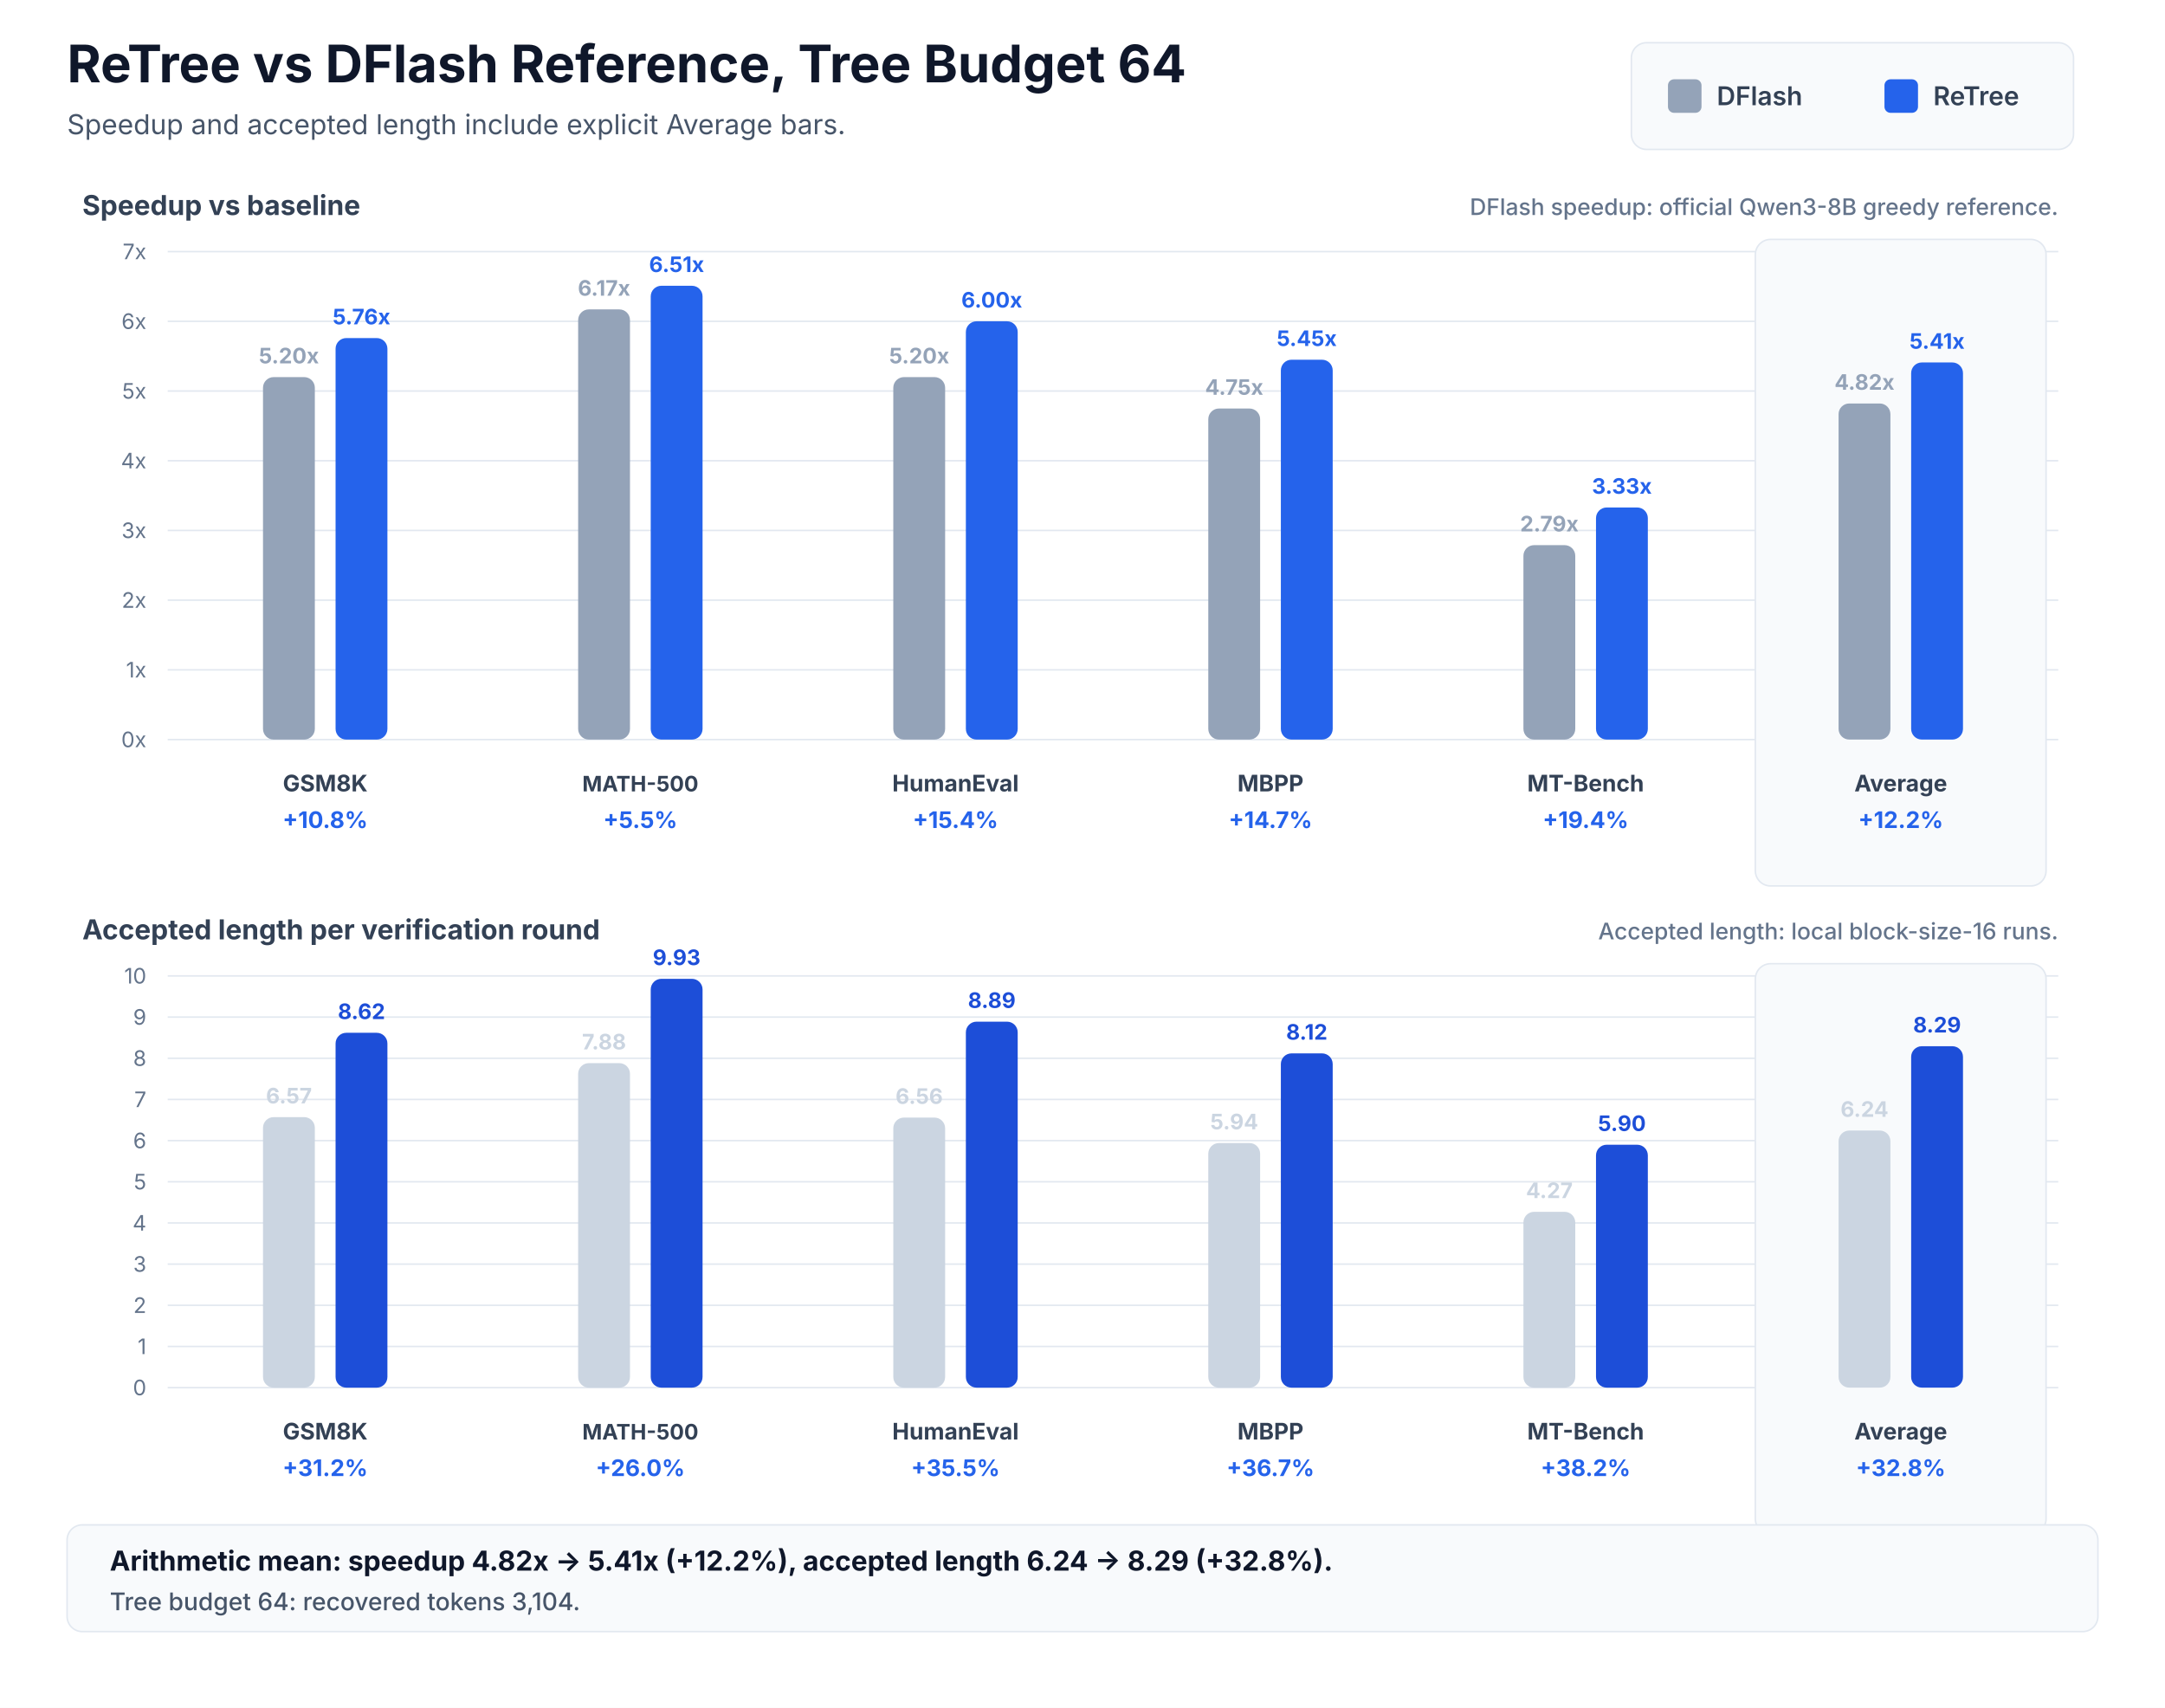
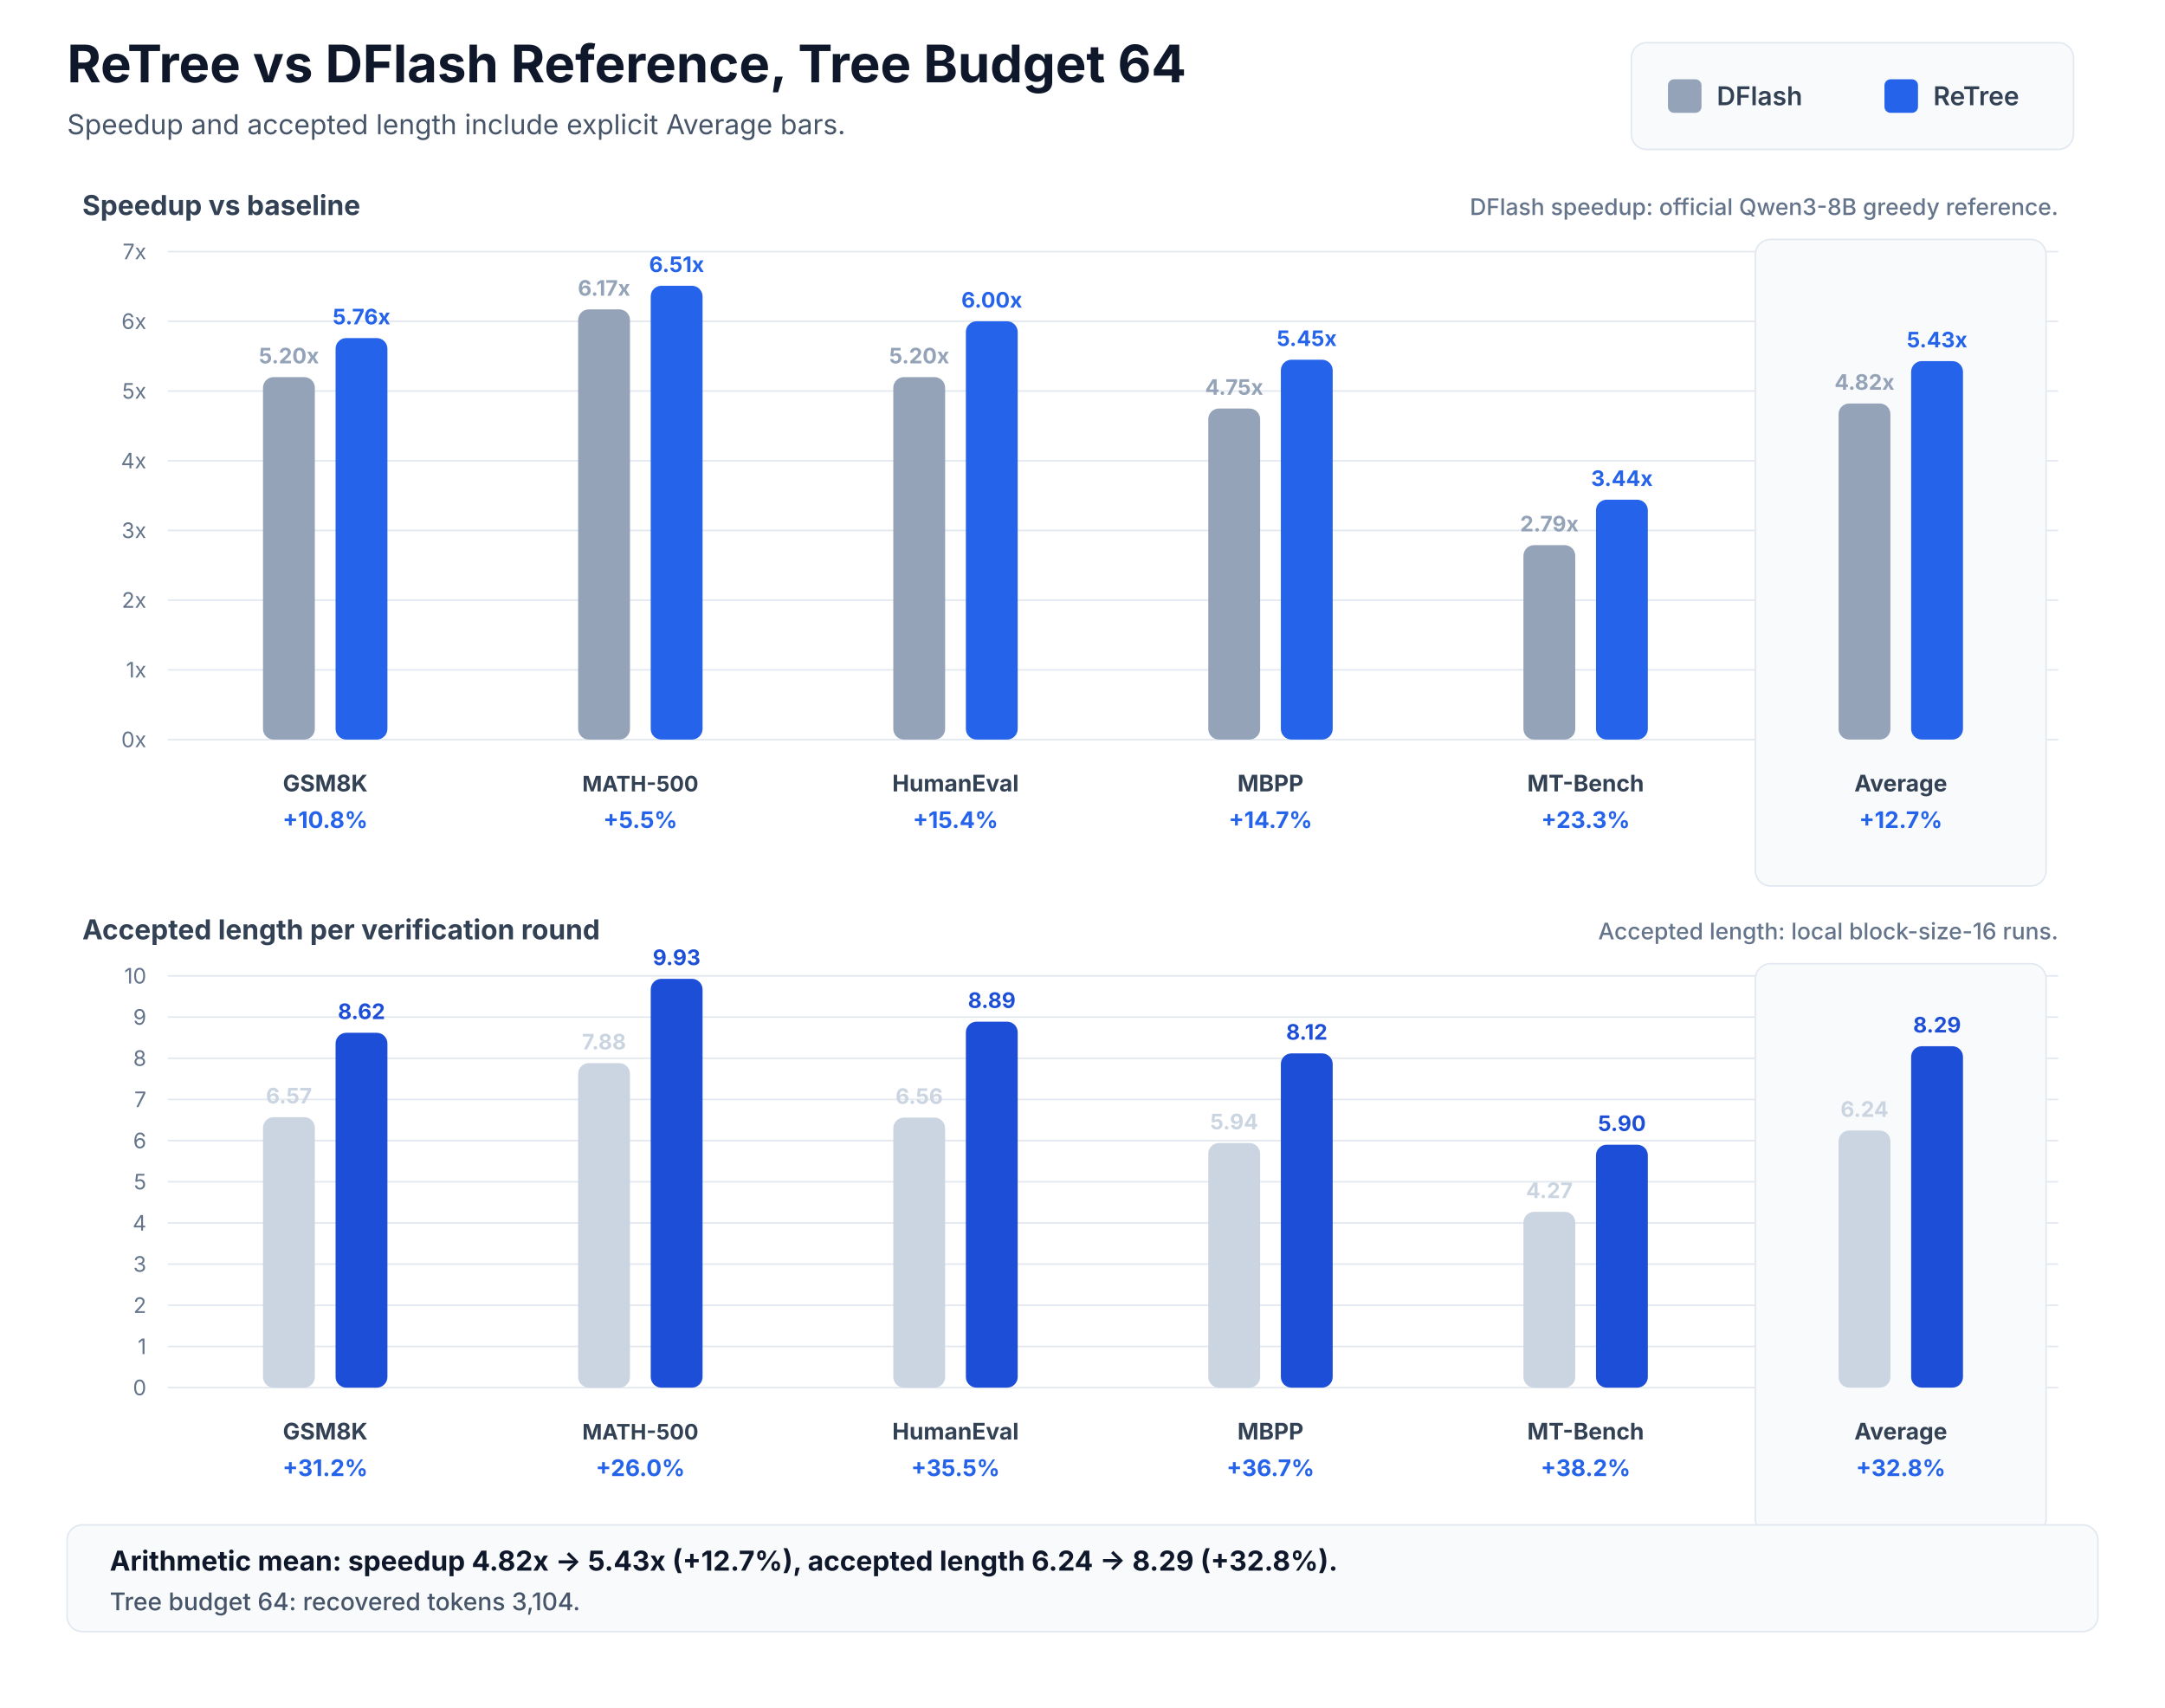
<svg xmlns="http://www.w3.org/2000/svg" width="1420" height="1120" viewBox="0 0 1420 1120" role="img" aria-label="ReTree vs DFlash Reference, Tree Budget 64">
  <rect x="0" y="0" width="1420" height="1120" rx="0" fill="#ffffff" />
  <text x="44" y="54" text-anchor="start" font-family="Inter, Segoe UI, Arial, sans-serif" font-size="34" font-weight="750" fill="#0f172a">ReTree vs DFlash Reference, Tree Budget 64</text>
  <text x="44" y="88" text-anchor="start" font-family="Inter, Segoe UI, Arial, sans-serif" font-size="18" font-weight="400" fill="#475569">Speedup and accepted length include explicit Average bars.</text>
  <rect x="1070" y="28" width="290" height="70" rx="10" fill="#f8fafc" stroke="#e2e8f0" />
  <rect x="1094" y="52" width="22" height="22" rx="4" fill="#94a3b8" />
  <text x="1126" y="69" text-anchor="start" font-family="Inter, Segoe UI, Arial, sans-serif" font-size="17" font-weight="600" fill="#334155">DFlash</text>
  <rect x="1236" y="52" width="22" height="22" rx="4" fill="#2563eb" />
  <text x="1268" y="69" text-anchor="start" font-family="Inter, Segoe UI, Arial, sans-serif" font-size="17" font-weight="600" fill="#334155">ReTree</text>
  <text x="54" y="141" text-anchor="start" font-family="Inter, Segoe UI, Arial, sans-serif" font-size="18" font-weight="700" fill="#334155">Speedup vs baseline</text>
  <text x="1350" y="141" text-anchor="end" font-family="Inter, Segoe UI, Arial, sans-serif" font-size="15" font-weight="500" fill="#64748b">DFlash speedup: official Qwen3-8B greedy reference.</text>
  <line x1="110" y1="485.0" x2="1350" y2="485.0" stroke="#e2e8f0" stroke-width="1" />
  <text x="96" y="490.0" text-anchor="end" font-family="Inter, Segoe UI, Arial, sans-serif" font-size="14" font-weight="400" fill="#64748b">0x</text>
  <line x1="110" y1="439.286" x2="1350" y2="439.286" stroke="#e2e8f0" stroke-width="1" />
  <text x="96" y="444.286" text-anchor="end" font-family="Inter, Segoe UI, Arial, sans-serif" font-size="14" font-weight="400" fill="#64748b">1x</text>
  <line x1="110" y1="393.571" x2="1350" y2="393.571" stroke="#e2e8f0" stroke-width="1" />
  <text x="96" y="398.571" text-anchor="end" font-family="Inter, Segoe UI, Arial, sans-serif" font-size="14" font-weight="400" fill="#64748b">2x</text>
  <line x1="110" y1="347.857" x2="1350" y2="347.857" stroke="#e2e8f0" stroke-width="1" />
  <text x="96" y="352.857" text-anchor="end" font-family="Inter, Segoe UI, Arial, sans-serif" font-size="14" font-weight="400" fill="#64748b">3x</text>
  <line x1="110" y1="302.143" x2="1350" y2="302.143" stroke="#e2e8f0" stroke-width="1" />
  <text x="96" y="307.143" text-anchor="end" font-family="Inter, Segoe UI, Arial, sans-serif" font-size="14" font-weight="400" fill="#64748b">4x</text>
  <line x1="110" y1="256.429" x2="1350" y2="256.429" stroke="#e2e8f0" stroke-width="1" />
  <text x="96" y="261.429" text-anchor="end" font-family="Inter, Segoe UI, Arial, sans-serif" font-size="14" font-weight="400" fill="#64748b">5x</text>
  <line x1="110" y1="210.714" x2="1350" y2="210.714" stroke="#e2e8f0" stroke-width="1" />
  <text x="96" y="215.714" text-anchor="end" font-family="Inter, Segoe UI, Arial, sans-serif" font-size="14" font-weight="400" fill="#64748b">6x</text>
  <line x1="110" y1="165.0" x2="1350" y2="165.0" stroke="#e2e8f0" stroke-width="1" />
  <text x="96" y="170.0" text-anchor="end" font-family="Inter, Segoe UI, Arial, sans-serif" font-size="14" font-weight="400" fill="#64748b">7x</text>
  <rect x="172.5" y="247.3" width="34" height="237.7" rx="7" fill="#94a3b8" />
  <text x="189.5" y="238.3" text-anchor="middle" font-family="Inter, Segoe UI, Arial, sans-serif" font-size="14" font-weight="700" fill="#94a3b8">5.20x</text>
  <rect x="220.1" y="221.7" width="34" height="263.3" rx="7" fill="#2563eb" />
  <text x="237.1" y="212.7" text-anchor="middle" font-family="Inter, Segoe UI, Arial, sans-serif" font-size="14" font-weight="700" fill="#2563eb">5.76x</text>
  <text x="213.3" y="519" text-anchor="middle" font-family="Inter, Segoe UI, Arial, sans-serif" font-size="15" font-weight="700" fill="#334155">GSM8K</text>
  <text x="213.3" y="543" text-anchor="middle" font-family="Inter, Segoe UI, Arial, sans-serif" font-size="15" font-weight="700" fill="#2563eb">+10.8%</text>
  <rect x="379.2" y="202.9" width="34" height="282.1" rx="7" fill="#94a3b8" />
  <text x="396.2" y="193.9" text-anchor="middle" font-family="Inter, Segoe UI, Arial, sans-serif" font-size="14" font-weight="700" fill="#94a3b8">6.17x</text>
  <rect x="426.8" y="187.4" width="34" height="297.6" rx="7" fill="#2563eb" />
  <text x="443.8" y="178.4" text-anchor="middle" font-family="Inter, Segoe UI, Arial, sans-serif" font-size="14" font-weight="700" fill="#2563eb">6.51x</text>
  <text x="420.0" y="519" text-anchor="middle" font-family="Inter, Segoe UI, Arial, sans-serif" font-size="14" font-weight="700" fill="#334155">MATH-500</text>
  <text x="420.0" y="543" text-anchor="middle" font-family="Inter, Segoe UI, Arial, sans-serif" font-size="15" font-weight="700" fill="#2563eb">+5.5%</text>
  <rect x="585.9" y="247.3" width="34" height="237.7" rx="7" fill="#94a3b8" />
  <text x="602.9" y="238.3" text-anchor="middle" font-family="Inter, Segoe UI, Arial, sans-serif" font-size="14" font-weight="700" fill="#94a3b8">5.20x</text>
  <rect x="633.5" y="210.7" width="34" height="274.3" rx="7" fill="#2563eb" />
  <text x="650.5" y="201.7" text-anchor="middle" font-family="Inter, Segoe UI, Arial, sans-serif" font-size="14" font-weight="700" fill="#2563eb">6.00x</text>
  <text x="626.7" y="519" text-anchor="middle" font-family="Inter, Segoe UI, Arial, sans-serif" font-size="15" font-weight="700" fill="#334155">HumanEval</text>
  <text x="626.7" y="543" text-anchor="middle" font-family="Inter, Segoe UI, Arial, sans-serif" font-size="15" font-weight="700" fill="#2563eb">+15.4%</text>
  <rect x="792.5" y="267.9" width="34" height="217.1" rx="7" fill="#94a3b8" />
  <text x="809.5" y="258.9" text-anchor="middle" font-family="Inter, Segoe UI, Arial, sans-serif" font-size="14" font-weight="700" fill="#94a3b8">4.75x</text>
  <rect x="840.1" y="235.9" width="34" height="249.1" rx="7" fill="#2563eb" />
  <text x="857.1" y="226.9" text-anchor="middle" font-family="Inter, Segoe UI, Arial, sans-serif" font-size="14" font-weight="700" fill="#2563eb">5.45x</text>
  <text x="833.3" y="519" text-anchor="middle" font-family="Inter, Segoe UI, Arial, sans-serif" font-size="15" font-weight="700" fill="#334155">MBPP</text>
  <text x="833.3" y="543" text-anchor="middle" font-family="Inter, Segoe UI, Arial, sans-serif" font-size="15" font-weight="700" fill="#2563eb">+14.7%</text>
  <rect x="999.2" y="357.5" width="34" height="127.5" rx="7" fill="#94a3b8" />
  <text x="1016.2" y="348.5" text-anchor="middle" font-family="Inter, Segoe UI, Arial, sans-serif" font-size="14" font-weight="700" fill="#94a3b8">2.79x</text>
-   <rect x="1046.8" y="332.8" width="34" height="152.2" rx="7" fill="#2563eb" />
-   <text x="1063.8" y="323.8" text-anchor="middle" font-family="Inter, Segoe UI, Arial, sans-serif" font-size="14" font-weight="700" fill="#2563eb">3.33x</text>
+   <rect x="1046.8" y="327.7" width="34" height="157.3" rx="7" fill="#2563eb" />
+   <text x="1063.8" y="318.7" text-anchor="middle" font-family="Inter, Segoe UI, Arial, sans-serif" font-size="14" font-weight="700" fill="#2563eb">3.44x</text>
  <text x="1040.0" y="519" text-anchor="middle" font-family="Inter, Segoe UI, Arial, sans-serif" font-size="15" font-weight="700" fill="#334155">MT-Bench</text>
-   <text x="1040.0" y="543" text-anchor="middle" font-family="Inter, Segoe UI, Arial, sans-serif" font-size="15" font-weight="700" fill="#2563eb">+19.4%</text>
+   <text x="1040.0" y="543" text-anchor="middle" font-family="Inter, Segoe UI, Arial, sans-serif" font-size="15" font-weight="700" fill="#2563eb">+23.3%</text>
  <rect x="1151.3" y="157" width="190.7" height="424" rx="10" fill="#f8fafc" stroke="#e2e8f0" />
  <rect x="1205.9" y="264.6" width="34" height="220.4" rx="7" fill="#94a3b8" />
  <text x="1222.9" y="255.6" text-anchor="middle" font-family="Inter, Segoe UI, Arial, sans-serif" font-size="14" font-weight="700" fill="#94a3b8">4.82x</text>
-   <rect x="1253.5" y="237.7" width="34" height="247.3" rx="7" fill="#2563eb" />
-   <text x="1270.5" y="228.7" text-anchor="middle" font-family="Inter, Segoe UI, Arial, sans-serif" font-size="14" font-weight="700" fill="#2563eb">5.41x</text>
+   <rect x="1253.5" y="236.8" width="34" height="248.2" rx="7" fill="#2563eb" />
+   <text x="1270.5" y="227.8" text-anchor="middle" font-family="Inter, Segoe UI, Arial, sans-serif" font-size="14" font-weight="700" fill="#2563eb">5.43x</text>
  <text x="1246.7" y="519" text-anchor="middle" font-family="Inter, Segoe UI, Arial, sans-serif" font-size="15" font-weight="700" fill="#334155">Average</text>
-   <text x="1246.7" y="543" text-anchor="middle" font-family="Inter, Segoe UI, Arial, sans-serif" font-size="15" font-weight="700" fill="#2563eb">+12.2%</text>
+   <text x="1246.7" y="543" text-anchor="middle" font-family="Inter, Segoe UI, Arial, sans-serif" font-size="15" font-weight="700" fill="#2563eb">+12.7%</text>
  <text x="54" y="616" text-anchor="start" font-family="Inter, Segoe UI, Arial, sans-serif" font-size="18" font-weight="700" fill="#334155">Accepted length per verification round</text>
  <text x="1350" y="616" text-anchor="end" font-family="Inter, Segoe UI, Arial, sans-serif" font-size="15" font-weight="500" fill="#64748b">Accepted length: local block-size-16 runs.</text>
  <line x1="110" y1="910.0" x2="1350" y2="910.0" stroke="#e2e8f0" stroke-width="1" />
  <text x="96" y="915.0" text-anchor="end" font-family="Inter, Segoe UI, Arial, sans-serif" font-size="14" font-weight="400" fill="#64748b">0</text>
  <line x1="110" y1="883.0" x2="1350" y2="883.0" stroke="#e2e8f0" stroke-width="1" />
  <text x="96" y="888.0" text-anchor="end" font-family="Inter, Segoe UI, Arial, sans-serif" font-size="14" font-weight="400" fill="#64748b">1</text>
  <line x1="110" y1="856.0" x2="1350" y2="856.0" stroke="#e2e8f0" stroke-width="1" />
  <text x="96" y="861.0" text-anchor="end" font-family="Inter, Segoe UI, Arial, sans-serif" font-size="14" font-weight="400" fill="#64748b">2</text>
  <line x1="110" y1="829.0" x2="1350" y2="829.0" stroke="#e2e8f0" stroke-width="1" />
  <text x="96" y="834.0" text-anchor="end" font-family="Inter, Segoe UI, Arial, sans-serif" font-size="14" font-weight="400" fill="#64748b">3</text>
  <line x1="110" y1="802.0" x2="1350" y2="802.0" stroke="#e2e8f0" stroke-width="1" />
  <text x="96" y="807.0" text-anchor="end" font-family="Inter, Segoe UI, Arial, sans-serif" font-size="14" font-weight="400" fill="#64748b">4</text>
  <line x1="110" y1="775.0" x2="1350" y2="775.0" stroke="#e2e8f0" stroke-width="1" />
  <text x="96" y="780.0" text-anchor="end" font-family="Inter, Segoe UI, Arial, sans-serif" font-size="14" font-weight="400" fill="#64748b">5</text>
  <line x1="110" y1="748.0" x2="1350" y2="748.0" stroke="#e2e8f0" stroke-width="1" />
  <text x="96" y="753.0" text-anchor="end" font-family="Inter, Segoe UI, Arial, sans-serif" font-size="14" font-weight="400" fill="#64748b">6</text>
  <line x1="110" y1="721.0" x2="1350" y2="721.0" stroke="#e2e8f0" stroke-width="1" />
  <text x="96" y="726.0" text-anchor="end" font-family="Inter, Segoe UI, Arial, sans-serif" font-size="14" font-weight="400" fill="#64748b">7</text>
  <line x1="110" y1="694.0" x2="1350" y2="694.0" stroke="#e2e8f0" stroke-width="1" />
  <text x="96" y="699.0" text-anchor="end" font-family="Inter, Segoe UI, Arial, sans-serif" font-size="14" font-weight="400" fill="#64748b">8</text>
  <line x1="110" y1="667.0" x2="1350" y2="667.0" stroke="#e2e8f0" stroke-width="1" />
  <text x="96" y="672.0" text-anchor="end" font-family="Inter, Segoe UI, Arial, sans-serif" font-size="14" font-weight="400" fill="#64748b">9</text>
  <line x1="110" y1="640.0" x2="1350" y2="640.0" stroke="#e2e8f0" stroke-width="1" />
  <text x="96" y="645.0" text-anchor="end" font-family="Inter, Segoe UI, Arial, sans-serif" font-size="14" font-weight="400" fill="#64748b">10</text>
  <rect x="172.5" y="732.6" width="34" height="177.4" rx="7" fill="#cbd5e1" />
  <text x="189.5" y="723.6" text-anchor="middle" font-family="Inter, Segoe UI, Arial, sans-serif" font-size="14" font-weight="700" fill="#cbd5e1">6.57</text>
  <rect x="220.1" y="677.3" width="34" height="232.7" rx="7" fill="#1d4ed8" />
  <text x="237.1" y="668.3" text-anchor="middle" font-family="Inter, Segoe UI, Arial, sans-serif" font-size="14" font-weight="700" fill="#1d4ed8">8.62</text>
  <text x="213.3" y="944" text-anchor="middle" font-family="Inter, Segoe UI, Arial, sans-serif" font-size="15" font-weight="700" fill="#334155">GSM8K</text>
  <text x="213.3" y="968" text-anchor="middle" font-family="Inter, Segoe UI, Arial, sans-serif" font-size="15" font-weight="700" fill="#2563eb">+31.2%</text>
  <rect x="379.2" y="697.2" width="34" height="212.8" rx="7" fill="#cbd5e1" />
  <text x="396.2" y="688.2" text-anchor="middle" font-family="Inter, Segoe UI, Arial, sans-serif" font-size="14" font-weight="700" fill="#cbd5e1">7.88</text>
  <rect x="426.8" y="641.9" width="34" height="268.1" rx="7" fill="#1d4ed8" />
  <text x="443.8" y="632.9" text-anchor="middle" font-family="Inter, Segoe UI, Arial, sans-serif" font-size="14" font-weight="700" fill="#1d4ed8">9.93</text>
  <text x="420.0" y="944" text-anchor="middle" font-family="Inter, Segoe UI, Arial, sans-serif" font-size="14" font-weight="700" fill="#334155">MATH-500</text>
  <text x="420.0" y="968" text-anchor="middle" font-family="Inter, Segoe UI, Arial, sans-serif" font-size="15" font-weight="700" fill="#2563eb">+26.0%</text>
  <rect x="585.9" y="732.9" width="34" height="177.1" rx="7" fill="#cbd5e1" />
  <text x="602.9" y="723.9" text-anchor="middle" font-family="Inter, Segoe UI, Arial, sans-serif" font-size="14" font-weight="700" fill="#cbd5e1">6.56</text>
  <rect x="633.5" y="670.0" width="34" height="240.0" rx="7" fill="#1d4ed8" />
  <text x="650.5" y="661.0" text-anchor="middle" font-family="Inter, Segoe UI, Arial, sans-serif" font-size="14" font-weight="700" fill="#1d4ed8">8.89</text>
  <text x="626.7" y="944" text-anchor="middle" font-family="Inter, Segoe UI, Arial, sans-serif" font-size="15" font-weight="700" fill="#334155">HumanEval</text>
  <text x="626.7" y="968" text-anchor="middle" font-family="Inter, Segoe UI, Arial, sans-serif" font-size="15" font-weight="700" fill="#2563eb">+35.5%</text>
  <rect x="792.5" y="749.6" width="34" height="160.4" rx="7" fill="#cbd5e1" />
  <text x="809.5" y="740.6" text-anchor="middle" font-family="Inter, Segoe UI, Arial, sans-serif" font-size="14" font-weight="700" fill="#cbd5e1">5.94</text>
  <rect x="840.1" y="690.8" width="34" height="219.2" rx="7" fill="#1d4ed8" />
  <text x="857.1" y="681.8" text-anchor="middle" font-family="Inter, Segoe UI, Arial, sans-serif" font-size="14" font-weight="700" fill="#1d4ed8">8.12</text>
  <text x="833.3" y="944" text-anchor="middle" font-family="Inter, Segoe UI, Arial, sans-serif" font-size="15" font-weight="700" fill="#334155">MBPP</text>
  <text x="833.3" y="968" text-anchor="middle" font-family="Inter, Segoe UI, Arial, sans-serif" font-size="15" font-weight="700" fill="#2563eb">+36.7%</text>
  <rect x="999.2" y="794.7" width="34" height="115.3" rx="7" fill="#cbd5e1" />
  <text x="1016.2" y="785.7" text-anchor="middle" font-family="Inter, Segoe UI, Arial, sans-serif" font-size="14" font-weight="700" fill="#cbd5e1">4.27</text>
  <rect x="1046.8" y="750.7" width="34" height="159.3" rx="7" fill="#1d4ed8" />
  <text x="1063.8" y="741.7" text-anchor="middle" font-family="Inter, Segoe UI, Arial, sans-serif" font-size="14" font-weight="700" fill="#1d4ed8">5.90</text>
  <text x="1040.0" y="944" text-anchor="middle" font-family="Inter, Segoe UI, Arial, sans-serif" font-size="15" font-weight="700" fill="#334155">MT-Bench</text>
  <text x="1040.0" y="968" text-anchor="middle" font-family="Inter, Segoe UI, Arial, sans-serif" font-size="15" font-weight="700" fill="#2563eb">+38.2%</text>
  <rect x="1151.3" y="632" width="190.7" height="374" rx="10" fill="#f8fafc" stroke="#e2e8f0" />
  <rect x="1205.9" y="741.4" width="34" height="168.6" rx="7" fill="#cbd5e1" />
  <text x="1222.9" y="732.4" text-anchor="middle" font-family="Inter, Segoe UI, Arial, sans-serif" font-size="14" font-weight="700" fill="#cbd5e1">6.24</text>
  <rect x="1253.5" y="686.1" width="34" height="223.9" rx="7" fill="#1d4ed8" />
  <text x="1270.5" y="677.1" text-anchor="middle" font-family="Inter, Segoe UI, Arial, sans-serif" font-size="14" font-weight="700" fill="#1d4ed8">8.29</text>
  <text x="1246.7" y="944" text-anchor="middle" font-family="Inter, Segoe UI, Arial, sans-serif" font-size="15" font-weight="700" fill="#334155">Average</text>
  <text x="1246.7" y="968" text-anchor="middle" font-family="Inter, Segoe UI, Arial, sans-serif" font-size="15" font-weight="700" fill="#2563eb">+32.8%</text>
  <rect x="44" y="1000" width="1332" height="70" rx="10" fill="#f8fafc" stroke="#e2e8f0" />
-   <text x="72" y="1030" text-anchor="start" font-family="Inter, Segoe UI, Arial, sans-serif" font-size="18" font-weight="750" fill="#0f172a">Arithmetic mean: speedup 4.82x -&gt; 5.41x (+12.2%), accepted length 6.24 -&gt; 8.29 (+32.8%).</text>
+   <text x="72" y="1030" text-anchor="start" font-family="Inter, Segoe UI, Arial, sans-serif" font-size="18" font-weight="750" fill="#0f172a">Arithmetic mean: speedup 4.82x -&gt; 5.43x (+12.7%), accepted length 6.24 -&gt; 8.29 (+32.8%).</text>
  <text x="72" y="1056" text-anchor="start" font-family="Inter, Segoe UI, Arial, sans-serif" font-size="16" font-weight="500" fill="#475569">Tree budget 64: recovered tokens 3,104.</text>
</svg>
